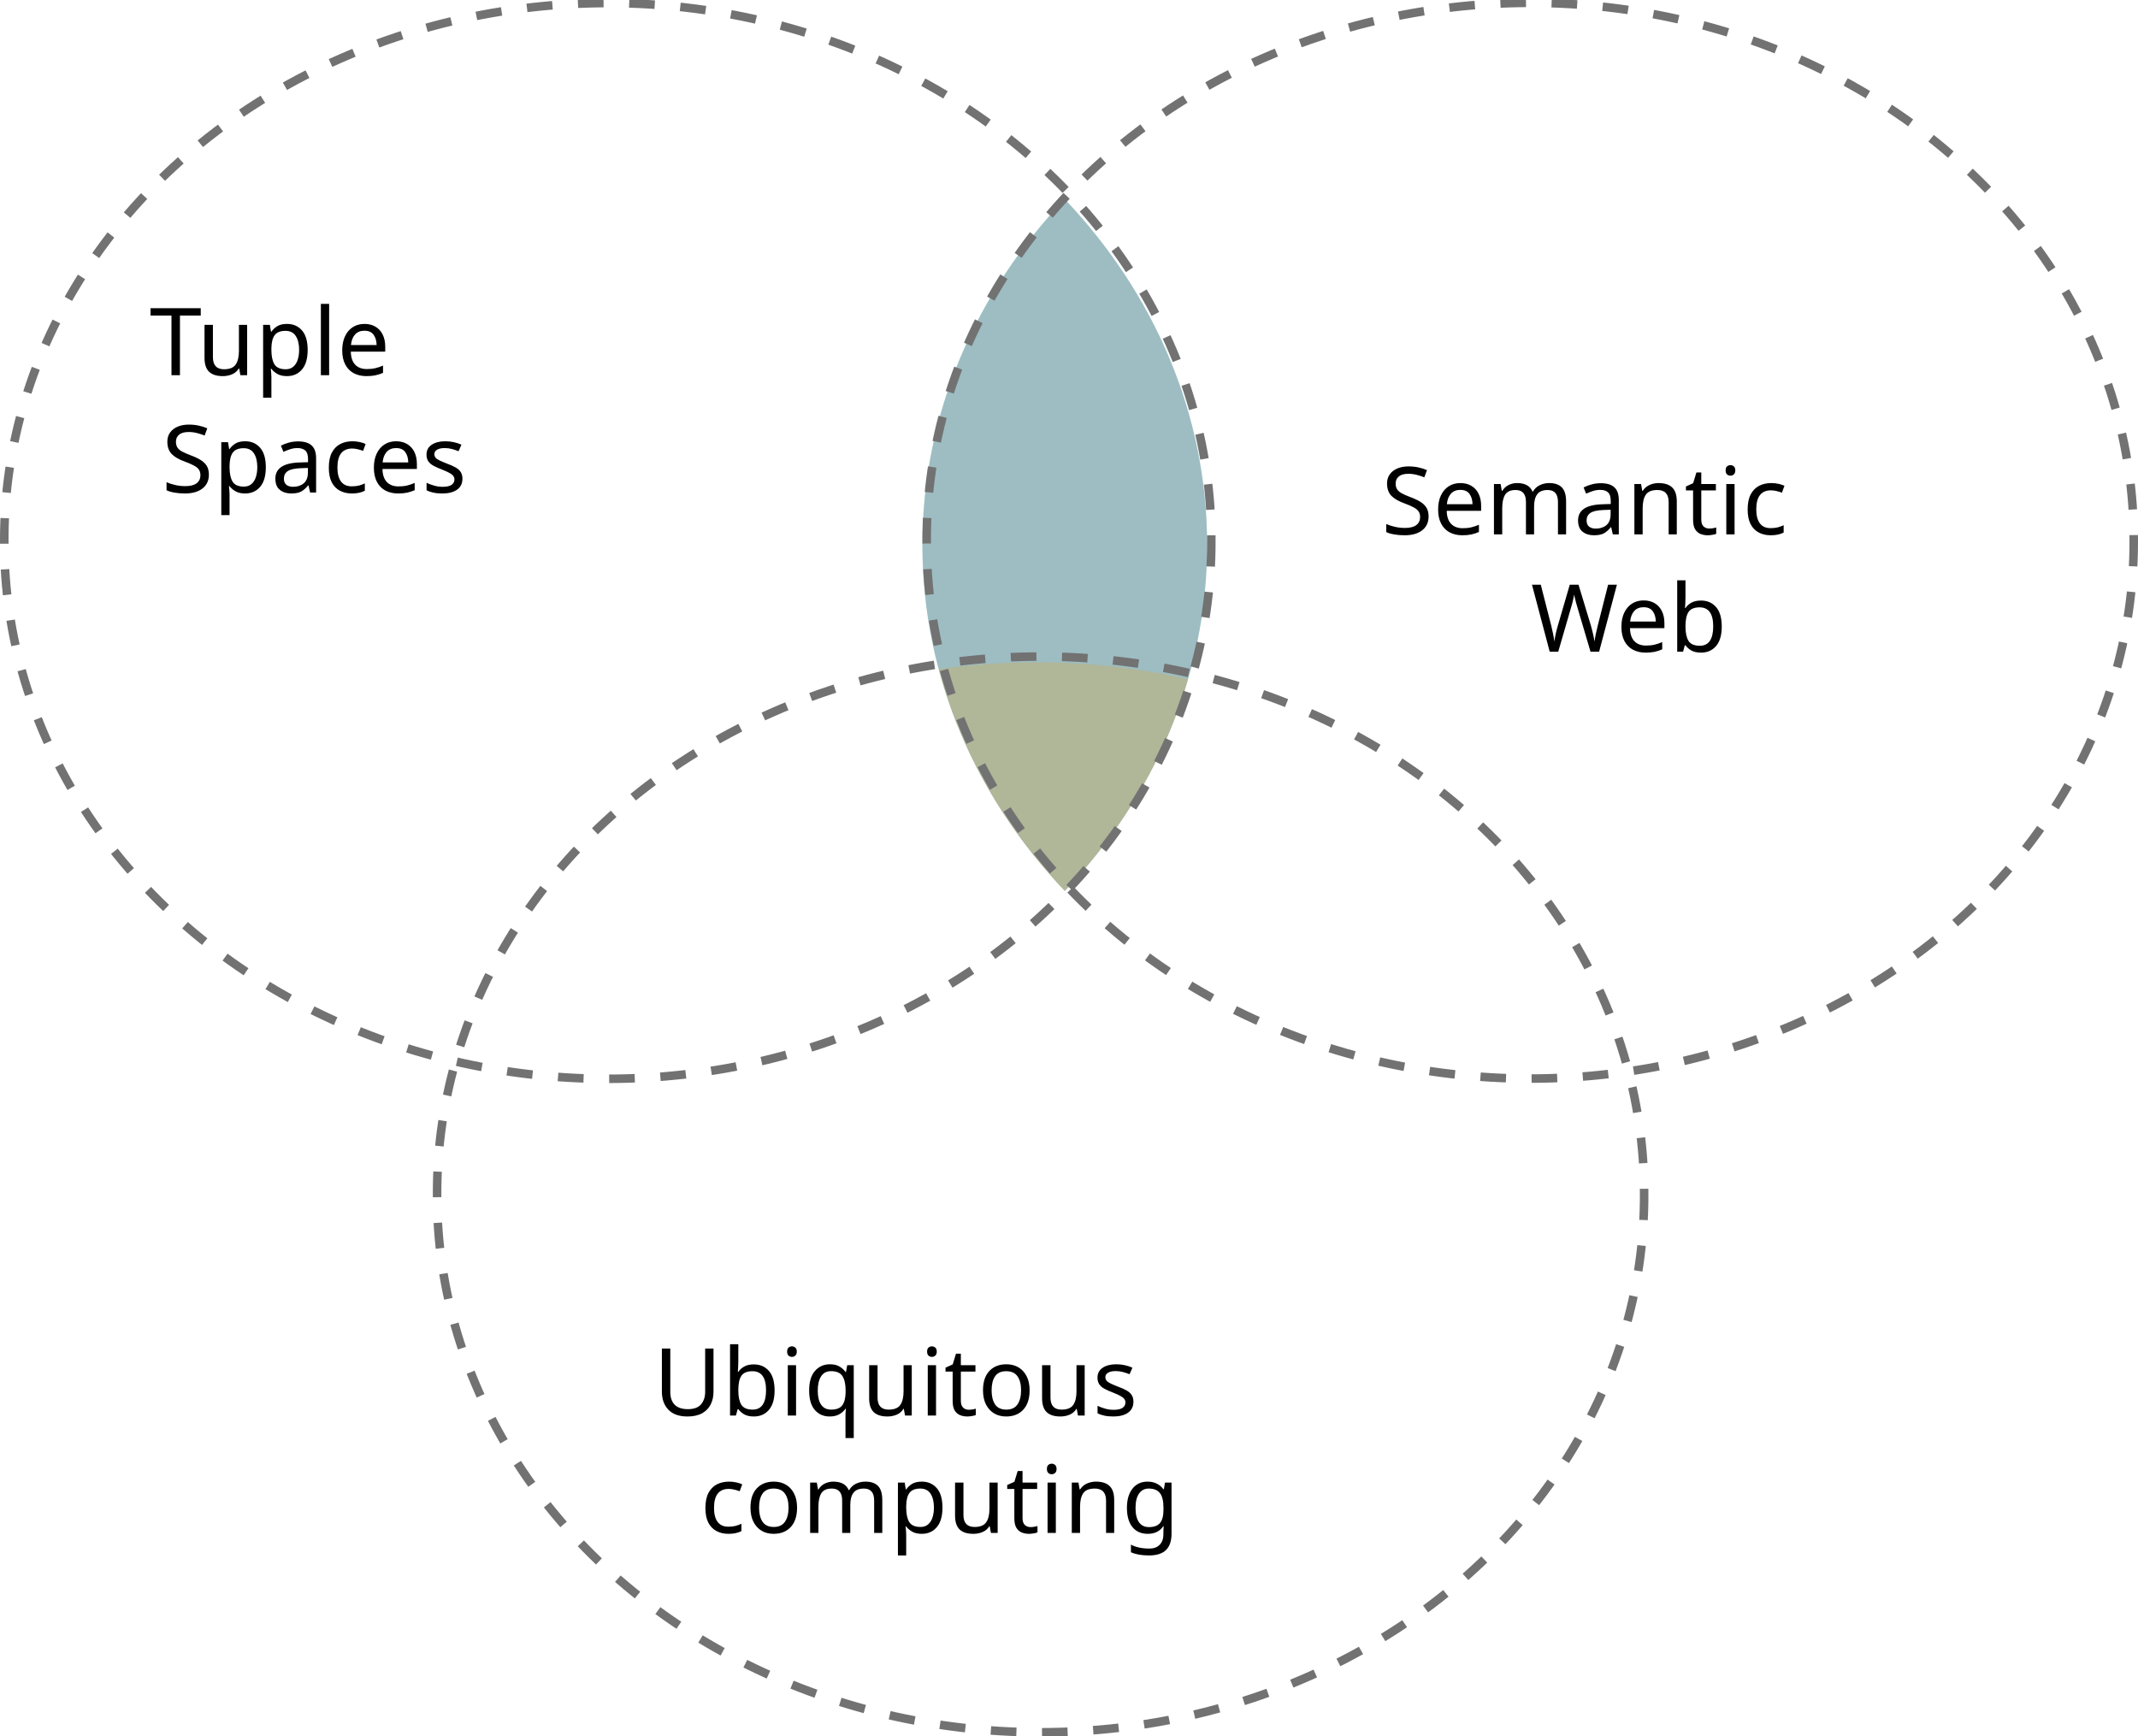
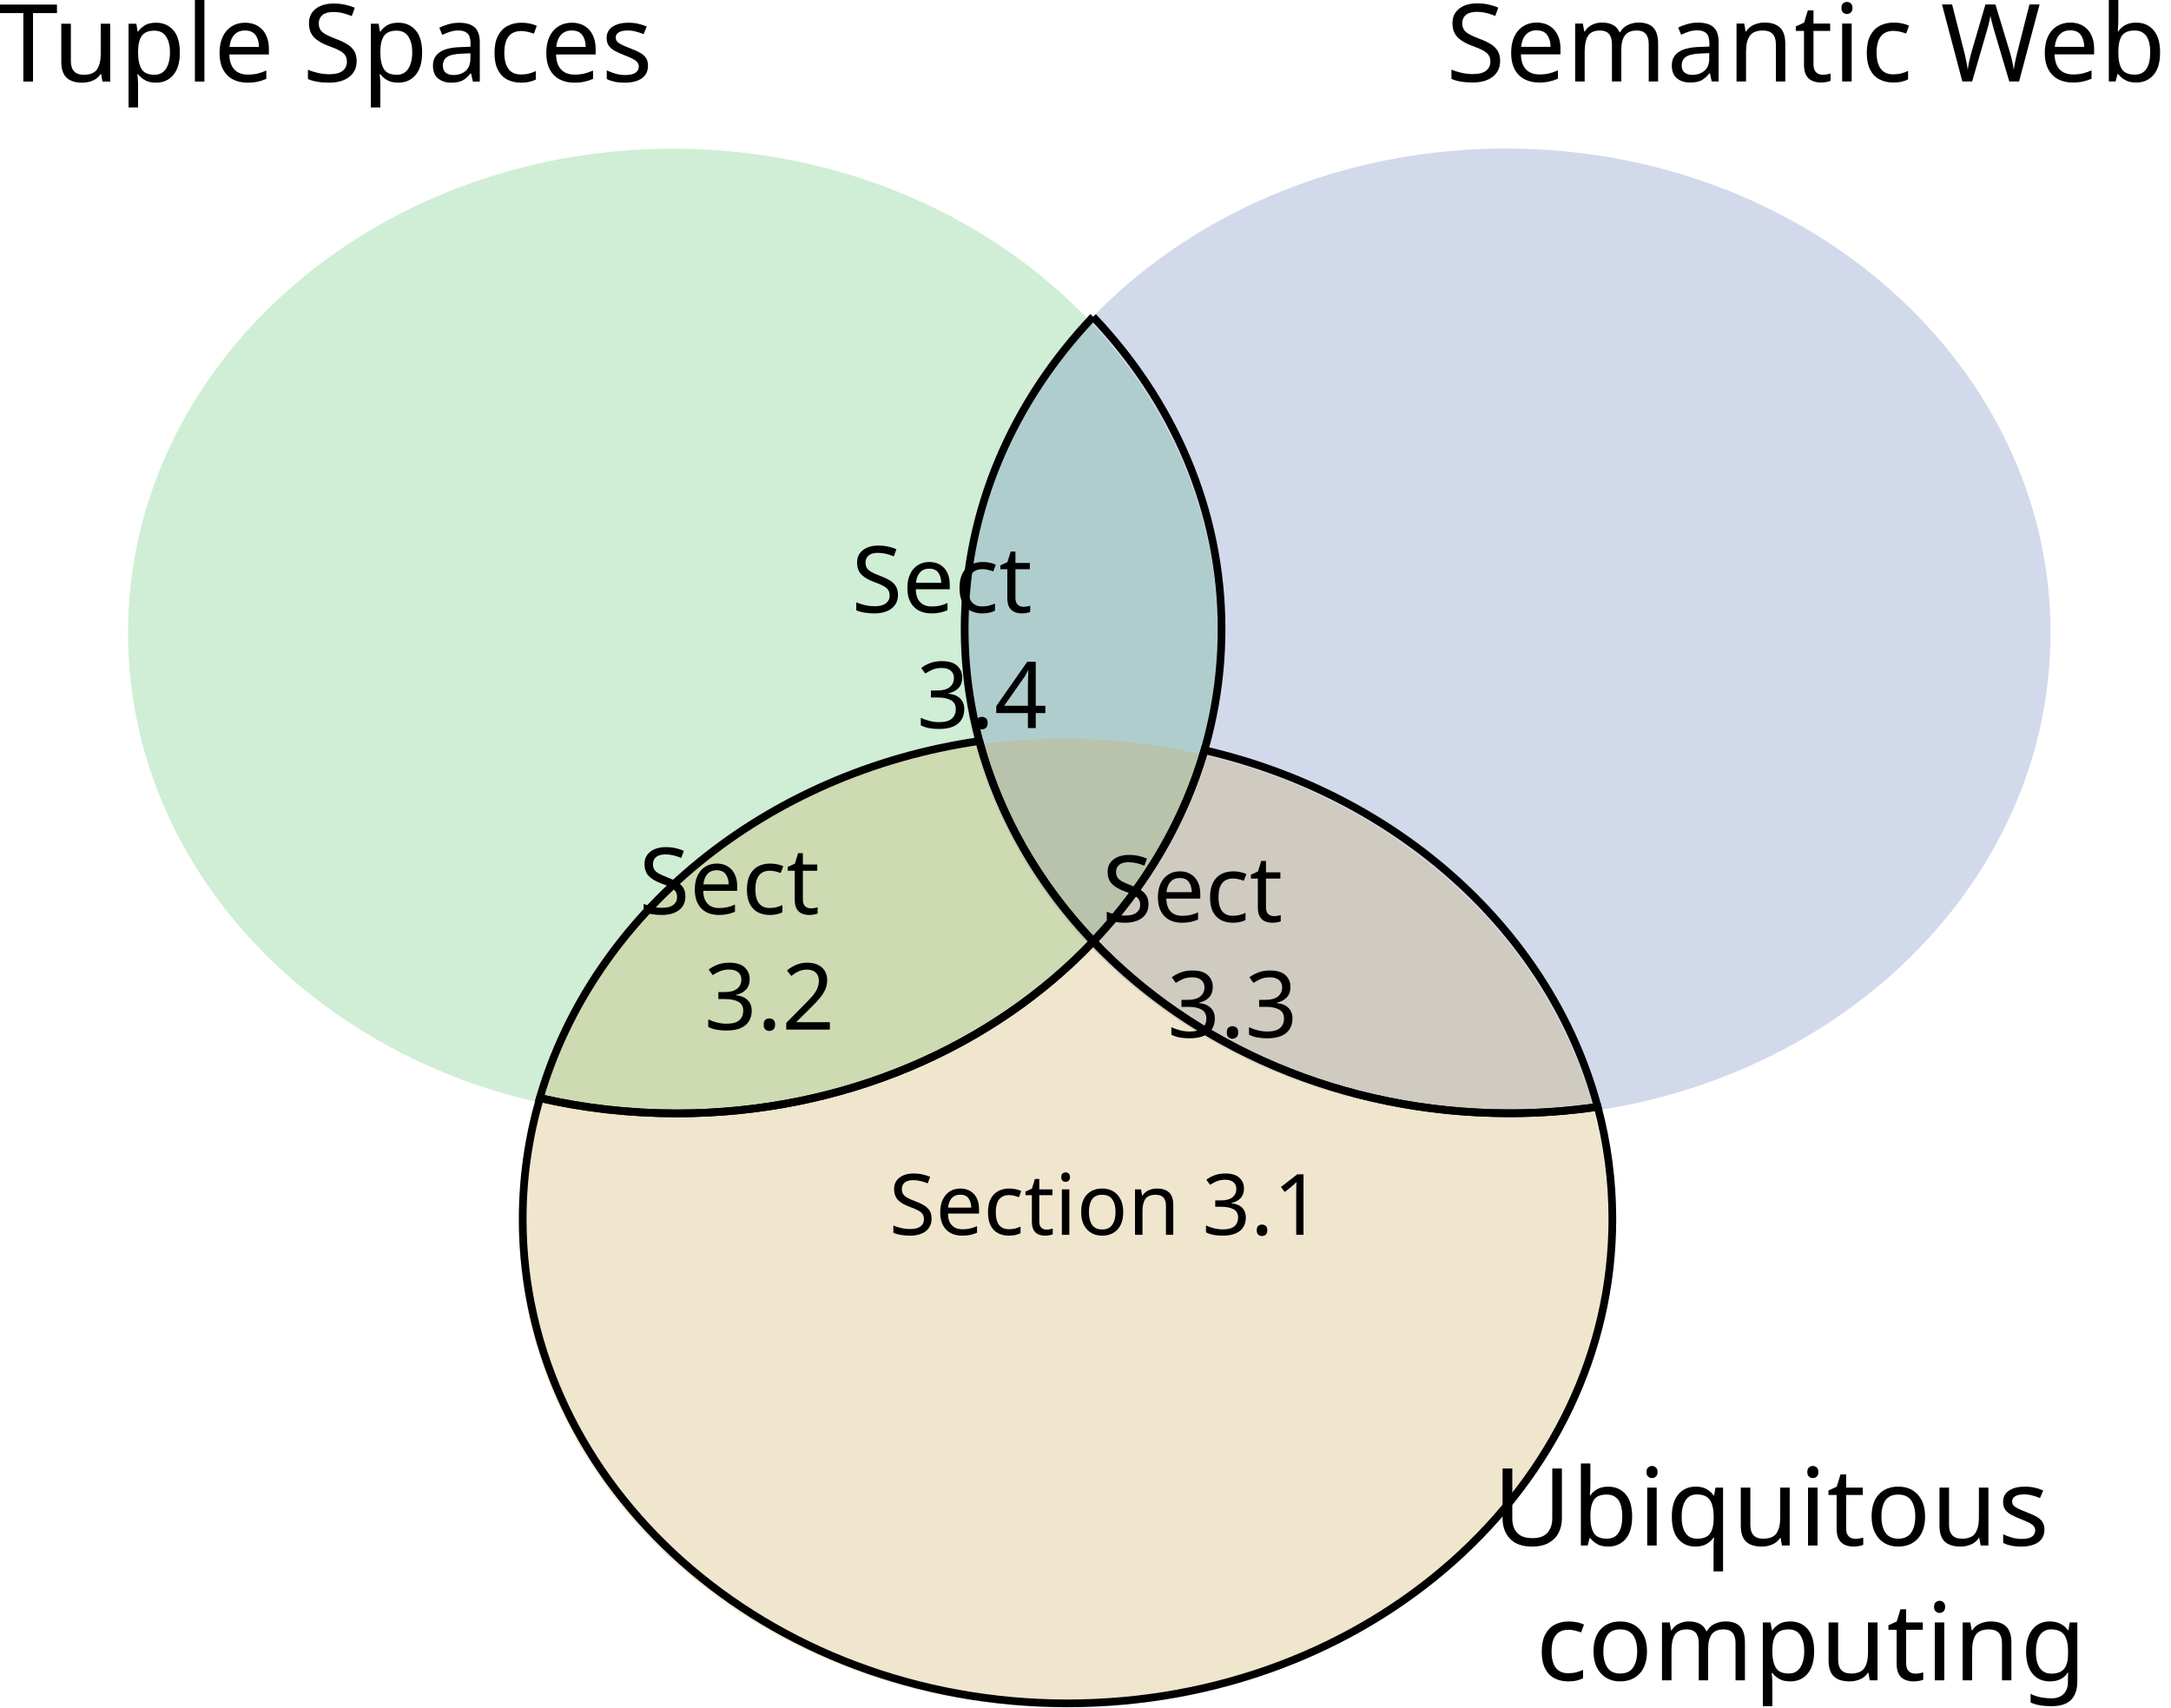
- <svg xmlns="http://www.w3.org/2000/svg" width="501.017" height="406.636" id="svg2" version="1.1">
+ <svg xmlns="http://www.w3.org/2000/svg" width="563.524" height="443.274" id="svg2" version="1.1">
  <defs id="defs4" />
-   <g id="layer1" transform="translate(-74.28543,-147.4551)" style="display:none">
-     <path style="opacity:0.4;fill:#5fc573;fill-opacity:1;stroke:none" id="path2985" d="m 357.143,275.219 c 0,69.43 -63.32,125.714 -141.429,125.714 -78.109,0 -141.429,-56.284 -141.429,-125.714 0,-69.43 63.32,-125.714 141.429,-125.714 78.109,0 141.429,56.284 141.429,125.714 z" />
-     <text xml:space="preserve" style="font-size:40px;font-style:normal;font-weight:normal;line-height:125%;letter-spacing:0px;word-spacing:0px;fill:#000000;fill-opacity:1;stroke:none;font-family:Sans" x="0.571" y="118.076" id="text3025">
-       <tspan id="tspan3027" x="0.571" y="118.076" style="font-style:normal;font-variant:normal;font-weight:500;font-stretch:normal;font-family:Fontin;-inkscape-font-specification:Fontin Medium">Tuple Spaces</tspan>
+   <g id="layer1" transform="translate(-41.04743,-110.9008)" style="display:inline">
+     <path style="opacity:0.3;fill:#5fc573;fill-opacity:1;stroke:none" id="path2985" d="m 357.143,275.219 c 0,69.43 -63.32,125.714 -141.429,125.714 -78.109,0 -141.429,-56.284 -141.429,-125.714 0,-69.43 63.32,-125.714 141.429,-125.714 78.109,0 141.429,56.284 141.429,125.714 z" />
+     <text xml:space="preserve" style="font-size:40px;font-style:normal;font-weight:normal;line-height:125%;letter-spacing:0px;word-spacing:0px;fill:#000000;fill-opacity:1;stroke:none;font-family:Sans" x="40.571" y="132.076" id="text3025">
+       <tspan id="tspan3027" x="40.571" y="132.076" style="font-size:28px;font-style:normal;font-variant:normal;font-weight:500;font-stretch:normal;font-family:Fontin;-inkscape-font-specification:Fontin Medium">Tuple Spaces</tspan>
    </text>
  </g>
-   <g id="layer2" transform="translate(-74.28543,-147.4551)" style="display:none">
-     <path transform="translate(216.1596,-0.05000286)" style="opacity:0.4;fill:#687ebc;fill-opacity:1;stroke:none" id="path2985-7" d="m 357.143,275.219 c 0,69.43 -63.32,125.714 -141.429,125.714 -78.109,0 -141.429,-56.284 -141.429,-125.714 0,-69.43 63.32,-125.714 141.429,-125.714 78.109,0 141.429,56.284 141.429,125.714 z" />
-     <text xml:space="preserve" style="font-size:40px;font-style:normal;font-weight:normal;line-height:125%;letter-spacing:0px;word-spacing:0px;fill:#000000;fill-opacity:1;stroke:none;font-family:Sans" x="398.37" y="114.041" id="text3025-0">
-       <tspan id="tspan3027-7" x="398.37" y="114.041" style="font-style:normal;font-variant:normal;font-weight:500;font-stretch:normal;font-family:Fontin;-inkscape-font-specification:Fontin Medium">Semantic Web</tspan>
+   <g id="layer2" transform="translate(-41.04743,-110.9008)" style="display:inline">
+     <path transform="translate(216.1596,-0.05000286)" style="opacity:0.3;fill:#687ebc;fill-opacity:1;stroke:none" id="path2985-7" d="m 357.143,275.219 c 0,69.43 -63.32,125.714 -141.429,125.714 -78.109,0 -141.429,-56.284 -141.429,-125.714 0,-69.43 63.32,-125.714 141.429,-125.714 78.109,0 141.429,56.284 141.429,125.714 z" />
+     <text xml:space="preserve" style="font-size:40px;font-style:normal;font-weight:normal;line-height:125%;letter-spacing:0px;word-spacing:0px;fill:#000000;fill-opacity:1;stroke:none;font-family:Sans" x="416.37" y="132.041" id="text3025-0">
+       <tspan id="tspan3027-7" x="416.37" y="132.041" style="font-size:28px;font-style:normal;font-variant:normal;font-weight:500;font-stretch:normal;font-family:Fontin;-inkscape-font-specification:Fontin Medium">Semantic Web</tspan>
    </text>
    <text xml:space="preserve" style="font-size:40px;font-style:normal;font-weight:normal;line-height:125%;letter-spacing:0px;word-spacing:0px;fill:#000000;fill-opacity:1;stroke:none;font-family:Sans" x="345.714" y="435.219" id="text3950">
      <tspan id="tspan3952" x="345.714" y="435.219" />
    </text>
  </g>
-   <g id="layer3" style="display:none" transform="translate(-74.28543,-147.4551)">
+   <g id="layer3" style="display:none" transform="translate(-41.04743,-110.9008)">
    <text xml:space="preserve" style="font-size:40px;font-style:normal;font-weight:normal;line-height:125%;letter-spacing:0px;word-spacing:0px;fill:#000000;fill-opacity:1;stroke:none;font-family:Sans" x="288.993" y="289.276" id="text3025-0-8">
      <tspan id="tspan3027-7-3" x="288.993" y="289.276" style="font-style:normal;font-variant:normal;font-weight:500;font-stretch:normal;font-family:Fontin;-inkscape-font-specification:Fontin Medium">TSC</tspan>
    </text>
  </g>
-   <g id="layer4" transform="translate(-74.28543,-147.4551)" style="display:none">
-     <path transform="translate(101.4286,153.1429)" style="opacity:0.4;fill:#ccac5a;fill-opacity:1;stroke:none" id="path2985-7-7" d="m 357.143,275.219 c 0,69.43 -63.32,125.714 -141.429,125.714 -78.109,0 -141.429,-56.284 -141.429,-125.714 0,-69.43 63.32,-125.714 141.429,-125.714 78.109,0 141.429,56.284 141.429,125.714 z" />
-     <text xml:space="preserve" style="font-size:40px;font-style:normal;font-weight:normal;line-height:125%;letter-spacing:0px;word-spacing:0px;fill:#000000;fill-opacity:1;stroke:none;font-family:Sans" x="567.161" y="498.091" id="text3025-6">
-       <tspan id="tspan3027-3" x="567.161" y="498.091" style="font-style:normal;font-variant:normal;font-weight:500;font-stretch:normal;text-align:center;text-anchor:middle;font-family:Fontin;-inkscape-font-specification:Fontin Medium">Ubiquitous</tspan>
-       <tspan x="567.161" y="548.091" style="font-style:normal;font-variant:normal;font-weight:500;font-stretch:normal;text-align:center;text-anchor:middle;font-family:Fontin;-inkscape-font-specification:Fontin Medium" id="tspan3948">computing</tspan>
+   <g id="layer4" transform="translate(-41.04743,-110.9008)" style="display:inline">
+     <path transform="translate(101.4286,153.1429)" style="opacity:0.3;fill:#ccac5a;fill-opacity:1;stroke:none" id="path2985-7-7" d="m 357.143,275.219 c 0,69.43 -63.32,125.714 -141.429,125.714 -78.109,0 -141.429,-56.284 -141.429,-125.714 0,-69.43 63.32,-125.714 141.429,-125.714 78.109,0 141.429,56.284 141.429,125.714 z" />
+     <text xml:space="preserve" style="font-size:40px;font-style:normal;font-weight:normal;line-height:125%;letter-spacing:0px;word-spacing:0px;fill:#000000;fill-opacity:1;stroke:none;font-family:Sans" x="537.161" y="512.091" id="text3025-6">
+       <tspan id="tspan3027-3" x="537.161" y="512.091" style="font-size:28px;font-style:normal;font-variant:normal;font-weight:500;font-stretch:normal;text-align:center;text-anchor:middle;font-family:Fontin;-inkscape-font-specification:Fontin Medium">Ubiquitous</tspan>
+       <tspan x="537.161" y="547.091" style="font-size:28px;font-style:normal;font-variant:normal;font-weight:500;font-stretch:normal;text-align:center;text-anchor:middle;font-family:Fontin;-inkscape-font-specification:Fontin Medium" id="tspan3948">computing</tspan>
    </text>
  </g>
-   <g id="layer5" transform="translate(-74.28543,-147.4551)" style="display:none">
+   <g id="layer5" transform="translate(-41.04743,-110.9008)" style="display:none">
    <text xml:space="preserve" style="font-size:40px;font-style:normal;font-weight:normal;line-height:125%;letter-spacing:0px;word-spacing:0px;fill:#000000;fill-opacity:1;stroke:none;font-family:Sans" x="355.23" y="446.298" id="text3025-6-9">
      <tspan x="355.23" y="446.298" style="font-style:normal;font-variant:normal;font-weight:500;font-stretch:normal;font-family:Fontin;-inkscape-font-specification:Fontin Medium" id="tspan3948-8">WoT</tspan>
    </text>
    <text xml:space="preserve" style="font-size:40px;font-style:normal;font-weight:normal;line-height:125%;letter-spacing:0px;word-spacing:0px;fill:#000000;fill-opacity:1;stroke:none;font-family:Sans" x="269.219" y="462.849" id="text3025-6-9-5">
      <tspan x="269.219" y="462.849" style="font-size:28px;font-style:normal;font-variant:normal;font-weight:500;font-stretch:normal;text-align:center;text-anchor:middle;font-family:Fontin;-inkscape-font-specification:Fontin Medium" id="tspan3948-8-1">Mobile</tspan>
      <tspan x="269.219" y="497.849" style="font-size:28px;font-style:normal;font-variant:normal;font-weight:500;font-stretch:normal;text-align:center;text-anchor:middle;font-family:Fontin;-inkscape-font-specification:Fontin Medium" id="tspan4001">comp</tspan>
    </text>
  </g>
-   <g id="layer6" style="display:none" transform="translate(-73.034,-63.61436)">
-     <path transform="translate(-1.25143,-83.84074)" style="opacity:0.4;fill:#5fc573;fill-opacity:1;stroke:none" id="path2985-6" d="m 357.143,275.219 a 141.429,125.714 0 1 1 -282.857,0 141.429,125.714 0 1 1 282.857,0 z" />
-     <path transform="translate(214.9082,-83.89074)" style="opacity:0.4;fill:#687ebc;fill-opacity:1;stroke:none;display:inline" id="path2985-7-0" d="m 357.143,275.219 a 141.429,125.714 0 1 1 -282.857,0 141.429,125.714 0 1 1 282.857,0 z" />
-     <path transform="translate(100.1771,69.3021)" style="opacity:0.4;fill:#ccac5a;fill-opacity:1;stroke:none;display:inline" id="path2985-7-7-6" d="m 357.143,275.219 a 141.429,125.714 0 1 1 -282.857,0 141.429,125.714 0 1 1 282.857,0 z" />
+   <g id="layer6" style="display:none" transform="translate(-39.796,-27.05999)">
+     <path transform="translate(-1.25143,-83.84074)" style="opacity:0.4;fill:#5fc573;fill-opacity:1;stroke:none" id="path2985-6" d="m 357.143,275.219 c 0,69.43 -63.32,125.714 -141.429,125.714 -78.109,0 -141.429,-56.284 -141.429,-125.714 0,-69.43 63.32,-125.714 141.429,-125.714 78.109,0 141.429,56.284 141.429,125.714 z" />
+     <path transform="translate(214.9082,-83.89074)" style="opacity:0.4;fill:#687ebc;fill-opacity:1;stroke:none;display:inline" id="path2985-7-0" d="m 357.143,275.219 c 0,69.43 -63.32,125.714 -141.429,125.714 -78.109,0 -141.429,-56.284 -141.429,-125.714 0,-69.43 63.32,-125.714 141.429,-125.714 78.109,0 141.429,56.284 141.429,125.714 z" />
+     <path transform="translate(100.1771,69.3021)" style="opacity:0.4;fill:#ccac5a;fill-opacity:1;stroke:none;display:inline" id="path2985-7-7-6" d="m 357.143,275.219 c 0,69.43 -63.32,125.714 -141.429,125.714 -78.109,0 -141.429,-56.284 -141.429,-125.714 0,-69.43 63.32,-125.714 141.429,-125.714 78.109,0 141.429,56.284 141.429,125.714 z" />
  </g>
-   <g style="display:none" id="g4074" transform="translate(-73.034,-63.61436)">
+   <g style="display:none" id="g4074" transform="translate(-39.796,-27.05999)">
    <path style="opacity:0.4;fill:#5fc573;fill-opacity:1;stroke:none" d="m 315.906,218.812 c -65.893,0 -121.293,40.038 -137,94.25 11.364,2.617 23.278,4.031 35.562,4.031 65.904,0 121.273,-40.086 136.969,-94.312 -11.353,-2.611 -23.26,-3.969 -35.531,-3.969 z" id="path4076" />
  </g>
-   <g style="display:none" id="g4065" transform="translate(-73.034,-63.61436)">
+   <g style="display:none" id="g4065" transform="translate(-39.796,-27.05999)">
    <path style="opacity:0.4;fill:#687ebc;fill-opacity:1;stroke:none;display:inline" d="m 315.906,218.812 c -7.78,0 -15.437,0.551 -22.875,1.625 14.777,55.391 70.76,96.594 137.594,96.594 7.791,0 15.426,-0.548 22.875,-1.625 C 438.726,260.012 382.742,218.812 315.906,218.812 z" id="path4069" />
  </g>
-   <g style="display:none" id="g4031" transform="translate(-73.034,-63.61436)">
+   <g style="display:none" id="g4031" transform="translate(-39.796,-27.05999)">
    <path style="opacity:0.4;fill:#5fc573;fill-opacity:1;stroke:none" d="m 322.531,110.281 c -20.791,21.886 -33.344,50.175 -33.344,81.062 0,30.903 12.566,59.172 33.375,81.062 20.782,-21.884 33.344,-50.151 33.344,-81.031 0,-30.903 -12.566,-59.203 -33.375,-81.094 z" id="path4033" />
  </g>
-   <g id="g4058" style="display:none" transform="translate(-73.034,-63.61436)">
+   <g id="g4058" style="display:none" transform="translate(-39.796,-27.05999)">
    <path style="opacity:0.4;fill:#5fc573;fill-opacity:1;stroke:none" d="m 315.906,218.812 c -7.78,0 -15.437,0.551 -22.875,1.625 5.199,19.465 15.468,37.174 29.531,51.969 13.485,-14.2 23.498,-31.08 28.875,-49.625 -11.353,-2.611 -23.26,-3.969 -35.531,-3.969 z" id="path4060" />
  </g>
-   <g style="display:none" id="g3958" transform="translate(-73.034,-63.61436)">
+   <g style="display:none" id="g3958" transform="translate(-39.796,-27.05999)">
    <path style="opacity:0.4;fill:#ccac5a;fill-opacity:1;stroke:none;display:inline" d="m 322.594,272.406 c -25.943,27.328 -64.748,44.688 -108.125,44.688 -12.271,0 -24.178,-1.389 -35.531,-4 -2.91,10.05 -4.469,20.58 -4.469,31.438 0,69.43 63.329,125.719 141.438,125.719 78.109,0 141.406,-56.289 141.406,-125.719 0,-10.02 -1.321,-19.782 -3.812,-29.125 -7.449,1.077 -15.084,1.625 -22.875,1.625 -43.342,0 -82.095,-17.337 -108.031,-44.625 z" id="path3964" />
  </g>
-   <g id="g4083" style="display:none" transform="translate(-73.034,-63.61436)">
+   <g id="g4083" style="display:none" transform="translate(-39.796,-27.05999)">
    <path style="opacity:0.4;fill:#5fc573;fill-opacity:1;stroke:none" d="m 293.031,220.438 c -55.559,8.026 -100.274,44.819 -114.125,92.625 11.364,2.617 23.278,4.031 35.562,4.031 43.361,0 82.153,-17.371 108.094,-44.688 -14.064,-14.794 -24.332,-32.504 -29.531,-51.969 z m 58.406,2.344 c -0.324,1.118 -0.674,2.238 -1.031,3.344 0.359,-1.111 0.706,-2.22 1.031,-3.344 z m -6.375,16.875 c -0.434,0.926 -0.854,1.835 -1.312,2.75 0.454,-0.906 0.883,-1.832 1.312,-2.75 z m -5.094,9.688 c -1.194,2.037 -2.436,4.03 -3.75,6 1.31,-1.966 2.559,-3.967 3.75,-6 z M 335.75,256.062 c -0.517,0.764 -1.059,1.528 -1.594,2.281 0.537,-0.756 1.075,-1.514 1.594,-2.281 z m -1.594,2.281 c -0.7,0.986 -1.426,1.97 -2.156,2.938 0.733,-0.971 1.453,-1.947 2.156,-2.938 z M 332,261.281 c -0.73,0.967 -1.46,1.927 -2.219,2.875 0.759,-0.949 1.489,-1.907 2.219,-2.875 z m -4.969,6.188 c -0.648,0.757 -1.302,1.507 -1.969,2.25 0.665,-0.741 1.322,-1.495 1.969,-2.25 z" id="path4085" />
    <path style="opacity:0.4;fill:#ccac5a;fill-opacity:1;stroke:none;display:inline" d="m 293.031,220.438 c -55.559,8.026 -100.274,44.819 -114.125,92.625 11.364,2.617 23.278,4.031 35.562,4.031 43.361,0 82.153,-17.371 108.094,-44.688 -14.064,-14.794 -24.332,-32.504 -29.531,-51.969 z m 58.406,2.344 c -0.324,1.118 -0.674,2.238 -1.031,3.344 0.359,-1.111 0.706,-2.22 1.031,-3.344 z m -6.375,16.875 c -0.434,0.926 -0.854,1.835 -1.312,2.75 0.454,-0.906 0.883,-1.832 1.312,-2.75 z m -5.094,9.688 c -1.194,2.037 -2.436,4.03 -3.75,6 1.31,-1.966 2.559,-3.967 3.75,-6 z m -4.219,6.719 c -0.517,0.764 -1.059,1.528 -1.594,2.281 0.537,-0.756 1.075,-1.514 1.594,-2.281 z m -1.594,2.281 c -0.7,0.986 -1.426,1.97 -2.156,2.938 0.733,-0.971 1.453,-1.947 2.156,-2.938 z M 332,261.281 c -0.73,0.967 -1.46,1.927 -2.219,2.875 0.759,-0.949 1.489,-1.907 2.219,-2.875 z m -4.969,6.188 c -0.648,0.757 -1.302,1.507 -1.969,2.25 0.665,-0.741 1.322,-1.495 1.969,-2.25 z" id="path4085-7" />
  </g>
-   <g transform="translate(-73.034,-63.61436)" id="g4140" style="display:none">
+   <g id="g4140" style="display:none" transform="translate(-39.796,-27.05999)">
    <path style="opacity:0.4;fill:#687ebc;fill-opacity:1;stroke:none;display:inline" d="m 278.406,159.219 c -5.381,18.523 -15.404,35.377 -28.875,49.562 25.936,27.297 64.713,44.625 108.062,44.625 7.791,0 15.426,-0.548 22.875,-1.625 -12.061,-45.221 -51.59,-80.953 -102.062,-92.562 z m -38,38.844 c 0.57,0.749 1.131,1.481 1.719,2.219 -0.584,-0.732 -1.152,-1.475 -1.719,-2.219 z" transform="translate(73.034,63.61436)" id="path4142" />
    <path style="opacity:0.4;fill:#ccac5a;fill-opacity:1;stroke:none;display:inline" d="m 351.44,222.834 c -5.381,18.523 -15.404,35.377 -28.875,49.562 25.936,27.297 64.713,44.625 108.062,44.625 7.791,0 15.426,-0.548 22.875,-1.625 -12.061,-45.221 -51.59,-80.953 -102.062,-92.562 z m -38,38.844 c 0.57,0.749 1.131,1.481 1.719,2.219 -0.584,-0.732 -1.152,-1.475 -1.719,-2.219 z" id="path4142-2" />
  </g>
-   <g id="g4118" style="display:inline" transform="translate(-73.034,-63.61436)">
+   <g id="g4118" style="display:none" transform="translate(-39.796,-27.05999)">
    <path id="path4120" d="m 322.531,110.281 c -20.791,21.886 -33.344,50.175 -33.344,81.062 0,30.903 12.566,59.172 33.375,81.062 20.782,-21.884 33.344,-50.151 33.344,-81.031 0,-30.903 -12.566,-59.203 -33.375,-81.094 z" style="opacity:0.4;fill:#5fc573;fill-opacity:1;stroke:none" />
    <path id="path4120-6" d="m 322.532,110.281 c -20.791,21.886 -33.344,50.175 -33.344,81.062 0,30.903 12.566,59.172 33.375,81.062 20.782,-21.884 33.344,-50.151 33.344,-81.031 0,-30.903 -12.566,-59.203 -33.375,-81.094 z" style="opacity:0.4;fill:#687ebc;fill-opacity:1;stroke:none;display:inline" />
    <path id="path4169-4" d="m 315.906,218.812 c -7.78,0 -15.437,0.551 -22.875,1.625 5.199,19.465 15.468,37.174 29.531,51.969 13.485,-14.2 23.498,-31.08 28.875,-49.625 -11.353,-2.611 -23.26,-3.969 -35.531,-3.969 z" style="opacity:0.4;fill:#ccac5a;fill-opacity:1;stroke:none;display:inline" />
  </g>
-   <g id="layer8" style="display:inline" transform="translate(-73.034,-63.61436)">
-     <text xml:space="preserve" style="font-size:40px;font-style:normal;font-weight:normal;line-height:125%;letter-spacing:0px;word-spacing:0px;fill:#000000;fill-opacity:1;stroke:none;display:inline;font-family:Sans" x="172.666" y="151.539" id="text3025-3">
-       <tspan id="tspan3027-4" x="172.666" y="151.539" style="font-size:22px;font-style:normal;font-variant:normal;font-weight:500;font-stretch:normal;text-align:center;text-anchor:middle;font-family:Fontin;-inkscape-font-specification:Fontin Medium">Tuple</tspan>
-       <tspan x="172.666" y="179.039" style="font-size:22px;font-style:normal;font-variant:normal;font-weight:500;font-stretch:normal;text-align:center;text-anchor:middle;font-family:Fontin;-inkscape-font-specification:Fontin Medium" id="tspan3078">Spaces</tspan>
+   <g style="display:none" id="g3042" transform="translate(-39.796,-27.05999)">
+     <text id="text3044" y="151.539" x="172.666" style="font-size:40px;font-style:normal;font-weight:normal;line-height:125%;letter-spacing:0px;word-spacing:0px;fill:#000000;fill-opacity:1;stroke:none;display:inline;font-family:Sans" xml:space="preserve">
+       <tspan style="font-size:22px;font-style:normal;font-variant:normal;font-weight:500;font-stretch:normal;text-align:center;text-anchor:middle;font-family:Fontin;-inkscape-font-specification:Fontin Medium" y="151.539" x="172.666" id="tspan3046">Tuple</tspan>
+       <tspan id="tspan3048" style="font-size:22px;font-style:normal;font-variant:normal;font-weight:500;font-stretch:normal;text-align:center;text-anchor:middle;font-family:Fontin;-inkscape-font-specification:Fontin Medium" y="179.039" x="172.666">Spaces</tspan>
    </text>
-     <text xml:space="preserve" style="font-size:40px;font-style:normal;font-weight:normal;line-height:125%;letter-spacing:0px;word-spacing:0px;fill:#000000;fill-opacity:1;stroke:none;display:inline;font-family:Sans" x="480.748" y="188.839" id="text3025-0-9">
-       <tspan id="tspan3027-7-2" x="480.748" y="188.839" style="font-size:22px;font-style:normal;font-variant:normal;font-weight:500;font-stretch:normal;text-align:center;text-anchor:middle;font-family:Fontin;-inkscape-font-specification:Fontin Medium">Semantic</tspan>
-       <tspan x="480.748" y="216.339" style="font-size:22px;font-style:normal;font-variant:normal;font-weight:500;font-stretch:normal;text-align:center;text-anchor:middle;font-family:Fontin;-inkscape-font-specification:Fontin Medium" id="tspan3080">Web</tspan>
+     <text id="text3050" y="188.839" x="480.748" style="font-size:40px;font-style:normal;font-weight:normal;line-height:125%;letter-spacing:0px;word-spacing:0px;fill:#000000;fill-opacity:1;stroke:none;display:inline;font-family:Sans" xml:space="preserve">
+       <tspan style="font-size:22px;font-style:normal;font-variant:normal;font-weight:500;font-stretch:normal;text-align:center;text-anchor:middle;font-family:Fontin;-inkscape-font-specification:Fontin Medium" y="188.839" x="480.748" id="tspan3052">Semantic</tspan>
+       <tspan id="tspan3054" style="font-size:22px;font-style:normal;font-variant:normal;font-weight:500;font-stretch:normal;text-align:center;text-anchor:middle;font-family:Fontin;-inkscape-font-specification:Fontin Medium" y="216.339" x="480.748">Web</tspan>
    </text>
-     <text xml:space="preserve" style="font-size:40px;font-style:normal;font-weight:normal;line-height:125%;letter-spacing:0px;word-spacing:0px;fill:#000000;fill-opacity:1;stroke:none;display:inline;font-family:Sans" x="319.294" y="395.345" id="text3025-6-4">
-       <tspan id="tspan3027-3-3" x="319.294" y="395.345" style="font-size:22px;font-style:normal;font-variant:normal;font-weight:500;font-stretch:normal;text-align:center;text-anchor:middle;font-family:Fontin;-inkscape-font-specification:Fontin Medium">Ubiquitous</tspan>
-       <tspan x="319.294" y="422.845" style="font-size:22px;font-style:normal;font-variant:normal;font-weight:500;font-stretch:normal;text-align:center;text-anchor:middle;font-family:Fontin;-inkscape-font-specification:Fontin Medium" id="tspan3948-1">computing</tspan>
+     <text id="text3056" y="395.345" x="319.294" style="font-size:40px;font-style:normal;font-weight:normal;line-height:125%;letter-spacing:0px;word-spacing:0px;fill:#000000;fill-opacity:1;stroke:none;display:inline;font-family:Sans" xml:space="preserve">
+       <tspan style="font-size:22px;font-style:normal;font-variant:normal;font-weight:500;font-stretch:normal;text-align:center;text-anchor:middle;font-family:Fontin;-inkscape-font-specification:Fontin Medium" y="395.345" x="319.294" id="tspan3058">Ubiquitous</tspan>
+       <tspan id="tspan3060" style="font-size:22px;font-style:normal;font-variant:normal;font-weight:500;font-stretch:normal;text-align:center;text-anchor:middle;font-family:Fontin;-inkscape-font-specification:Fontin Medium" y="422.845" x="319.294">computing</tspan>
    </text>
-     <path transform="translate(-0.2517056,-84.84068)" style="fill:none;stroke:#727272;stroke-width:2;stroke-miterlimit:4;stroke-opacity:1;stroke-dasharray:6, 6;stroke-dashoffset:0;display:inline" id="path2985-6-7" d="m 357.143,275.219 a 141.429,125.714 0 1 1 -282.857,0 141.429,125.714 0 1 1 282.857,0 z" />
-     <path transform="translate(101.1773,68.30232)" style="fill:none;stroke:#727272;stroke-width:2;stroke-miterlimit:4;stroke-opacity:1;stroke-dasharray:6, 6;stroke-dashoffset:0;display:inline" id="path2985-6-7-1" d="m 357.143,275.219 a 141.429,125.714 0 1 1 -282.857,0 141.429,125.714 0 1 1 282.857,0 z" />
-     <path transform="translate(215.9083,-84.89068)" style="fill:none;stroke:#727272;stroke-width:2;stroke-miterlimit:4;stroke-opacity:1;stroke-dasharray:6, 6;stroke-dashoffset:0;display:inline" id="path2985-6-7-0" d="m 357.143,275.219 a 141.429,125.714 0 1 1 -282.857,0 141.429,125.714 0 1 1 282.857,0 z" />
+   </g>
+   <g id="layer8" style="display:none" transform="translate(-39.796,-27.05999)">
+     <path transform="translate(-0.2517056,-84.84068)" style="fill:none;stroke:#727272;stroke-width:2;stroke-miterlimit:4;stroke-opacity:1;stroke-dasharray:6, 6;stroke-dashoffset:0;display:inline" id="path2985-6-7" d="m 357.143,275.219 c 0,69.43 -63.32,125.714 -141.429,125.714 -78.109,0 -141.429,-56.284 -141.429,-125.714 0,-69.43 63.32,-125.714 141.429,-125.714 78.109,0 141.429,56.284 141.429,125.714 z" />
+     <path transform="translate(101.1773,68.30232)" style="fill:none;stroke:#727272;stroke-width:2;stroke-miterlimit:4;stroke-opacity:1;stroke-dasharray:6, 6;stroke-dashoffset:0;display:inline" id="path2985-6-7-1" d="m 357.143,275.219 c 0,69.43 -63.32,125.714 -141.429,125.714 -78.109,0 -141.429,-56.284 -141.429,-125.714 0,-69.43 63.32,-125.714 141.429,-125.714 78.109,0 141.429,56.284 141.429,125.714 z" />
+     <path transform="translate(215.9083,-84.89068)" style="fill:none;stroke:#727272;stroke-width:2;stroke-miterlimit:4;stroke-opacity:1;stroke-dasharray:6, 6;stroke-dashoffset:0;display:inline" id="path2985-6-7-0" d="m 357.143,275.219 c 0,69.43 -63.32,125.714 -141.429,125.714 -78.109,0 -141.429,-56.284 -141.429,-125.714 0,-69.43 63.32,-125.714 141.429,-125.714 78.109,0 141.429,56.284 141.429,125.714 z" />
+   </g>
+   <g style="display:inline" id="g3068" transform="translate(-39.796,-27.05999)">
+     <path style="fill:none;stroke:#000000;stroke-width:2;stroke-miterlimit:4;stroke-opacity:1;stroke-dasharray:none;stroke-dashoffset:0;display:inline" d="m 250.531,207.812 c -25.943,27.31 -64.734,44.656 -108.094,44.656 -12.271,0 -24.178,-1.358 -35.531,-3.969 -2.905,10.04 -4.469,20.56 -4.469,31.406 0,69.43 63.297,125.719 141.406,125.719 78.109,0 141.438,-56.289 141.438,-125.719 0,-10.031 -1.316,-19.773 -3.812,-29.125 -7.449,1.077 -15.084,1.656 -22.875,1.656 -43.342,0 -82.124,-17.327 -108.062,-44.625 z" transform="translate(73.034,63.61436)" id="path3072" />
+   </g>
+   <g style="display:inline" id="g3082" transform="translate(-39.796,-27.05999)">
+     <path style="fill:none;stroke:#000000;stroke-width:2;stroke-miterlimit:4;stroke-opacity:1;stroke-dasharray:none;stroke-dashoffset:0;display:inline" d="m 279.406,158.188 c -5.369,18.55 -15.386,35.426 -28.875,49.625 25.939,27.298 64.72,44.625 108.062,44.625 7.791,0 15.426,-0.579 22.875,-1.656 -12.068,-45.2 -51.603,-80.974 -102.062,-92.594 z" transform="translate(73.034,63.61436)" id="path3086" />
+   </g>
+   <g style="display:inline" id="g3093" transform="translate(-39.796,-27.05999)">
+     <path style="fill:none;stroke:#000000;stroke-width:2;stroke-miterlimit:4;stroke-opacity:1;stroke-dasharray:none;stroke-dashoffset:0;display:inline" d="m 220.969,155.812 c -55.553,8.032 -100.243,44.851 -114.094,92.656 11.364,2.617 23.278,4 35.562,4 43.361,0 82.182,-17.319 108.125,-44.625 -14.078,-14.799 -24.397,-32.545 -29.594,-52.031 z" transform="translate(73.034,63.61436)" id="path3095" />
+   </g>
+   <g style="display:inline" id="g3103" transform="translate(-39.796,-27.05999)">
+     <path style="fill:none;stroke:#000000;stroke-width:2;stroke-miterlimit:4;stroke-opacity:1;stroke-dasharray:none;stroke-dashoffset:0;display:inline" d="m 250.5,45.688 c -20.782,21.884 -33.344,50.151 -33.344,81.031 0,30.903 12.566,59.203 33.375,81.094 20.791,-21.886 33.312,-50.175 33.312,-81.062 0,-30.903 -12.535,-59.172 -33.344,-81.062 z" transform="translate(73.034,63.61436)" id="path3105" />
+   </g>
+   <g id="layer7" style="display:inline" transform="translate(33.238,36.55437)">
+     <text xml:space="preserve" style="font-size:40px;font-style:normal;font-weight:normal;line-height:125%;letter-spacing:0px;word-spacing:0px;fill:#000000;fill-opacity:1;stroke:none;display:inline;font-family:Sans" x="197.527" y="283.996" id="text3025-0-7">
+       <tspan id="tspan3027-7-9" x="197.527" y="283.996" style="font-size:22px;font-style:normal;font-variant:normal;font-weight:500;font-stretch:normal;font-family:Fontin;-inkscape-font-specification:Fontin Medium">Section 3.1</tspan>
+     </text>
+     <text xml:space="preserve" style="font-size:40px;font-style:normal;font-weight:normal;line-height:125%;letter-spacing:0px;word-spacing:0px;fill:#000000;fill-opacity:1;stroke:none;display:inline;font-family:Sans" x="247.645" y="122.441" id="text3025-0-7-7">
+       <tspan id="tspan3027-7-9-0" x="247.645" y="122.441" style="font-size:24px;font-style:normal;font-variant:normal;font-weight:500;font-stretch:normal;text-align:center;text-anchor:middle;font-family:Fontin;-inkscape-font-specification:Fontin Medium">Sect</tspan>
+       <tspan x="247.645" y="152.441" style="font-size:24px;font-style:normal;font-variant:normal;font-weight:500;font-stretch:normal;text-align:center;text-anchor:middle;font-family:Fontin;-inkscape-font-specification:Fontin Medium" id="tspan3923">3.4</tspan>
+     </text>
+     <text xml:space="preserve" style="font-size:40px;font-style:normal;font-weight:normal;line-height:125%;letter-spacing:0px;word-spacing:0px;fill:#000000;fill-opacity:1;stroke:none;display:inline;font-family:Sans" x="312.679" y="202.746" id="text3025-0-7-7-8">
+       <tspan id="tspan3027-7-9-0-9" x="312.679" y="202.746" style="font-size:24px;font-style:normal;font-variant:normal;font-weight:500;font-stretch:normal;text-align:center;text-anchor:middle;font-family:Fontin;-inkscape-font-specification:Fontin Medium">Sect</tspan>
+       <tspan x="312.679" y="232.746" style="font-size:24px;font-style:normal;font-variant:normal;font-weight:500;font-stretch:normal;text-align:center;text-anchor:middle;font-family:Fontin;-inkscape-font-specification:Fontin Medium" id="tspan3923-5">3.3</tspan>
+     </text>
+     <text xml:space="preserve" style="font-size:40px;font-style:normal;font-weight:normal;line-height:125%;letter-spacing:0px;word-spacing:0px;fill:#000000;fill-opacity:1;stroke:none;display:inline;font-family:Sans" x="192.471" y="200.726" id="text3025-0-7-7-8-8">
+       <tspan id="tspan3027-7-9-0-9-1" x="192.471" y="200.726" style="font-size:24px;font-style:normal;font-variant:normal;font-weight:500;font-stretch:normal;text-align:center;text-anchor:middle;font-family:Fontin;-inkscape-font-specification:Fontin Medium">Sect</tspan>
+       <tspan x="192.471" y="230.726" style="font-size:24px;font-style:normal;font-variant:normal;font-weight:500;font-stretch:normal;text-align:center;text-anchor:middle;font-family:Fontin;-inkscape-font-specification:Fontin Medium" id="tspan3923-5-7">3.2</tspan>
+     </text>
  </g>
</svg>
